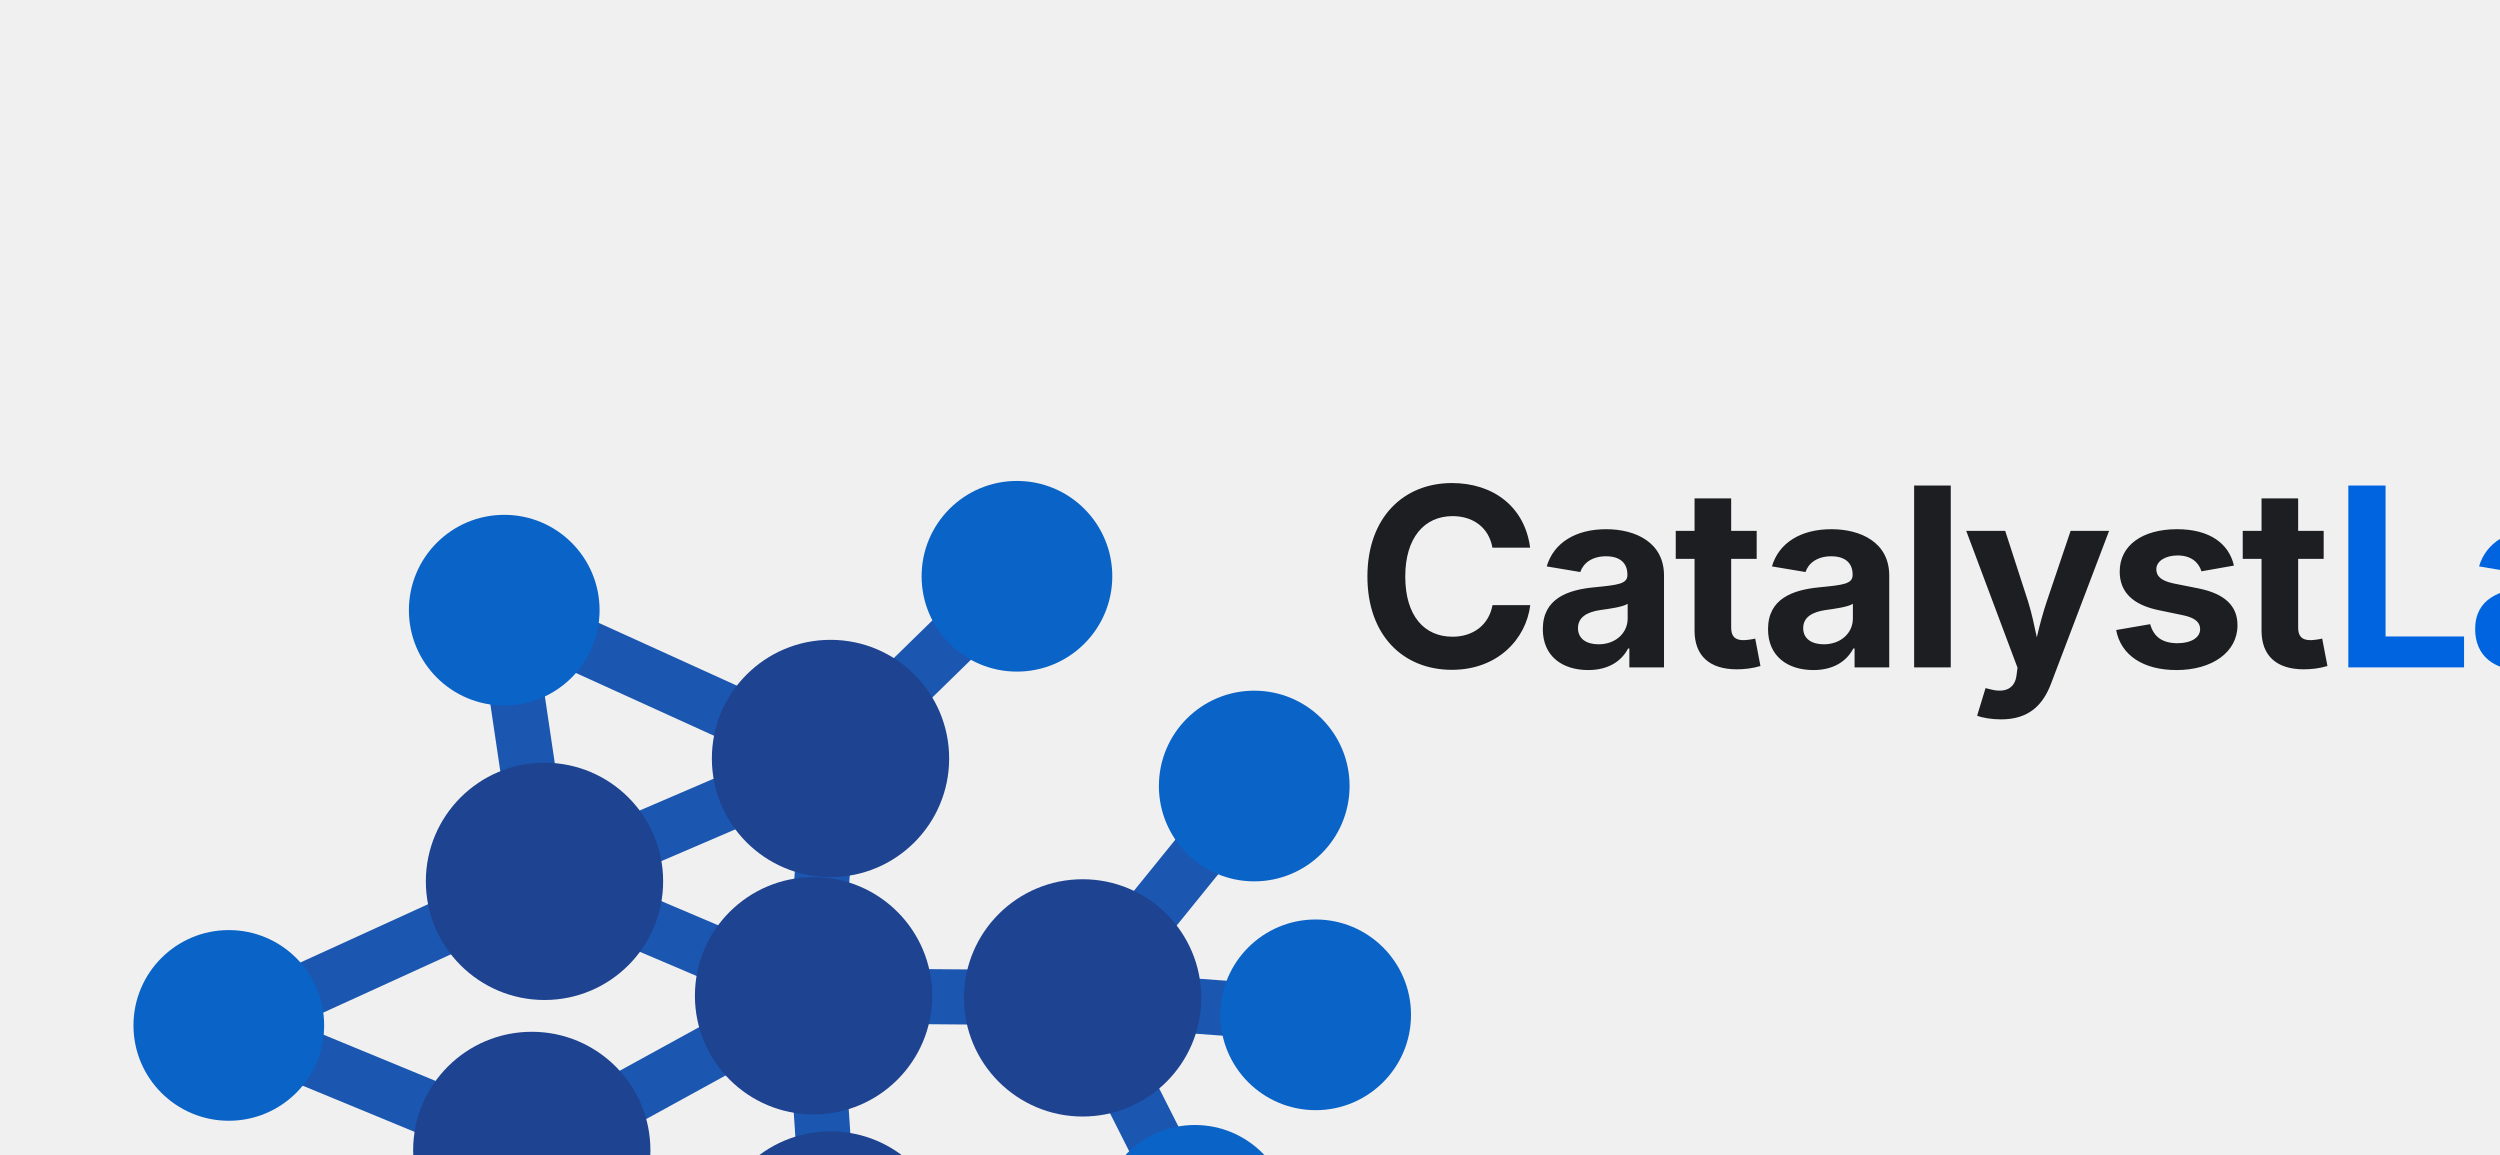
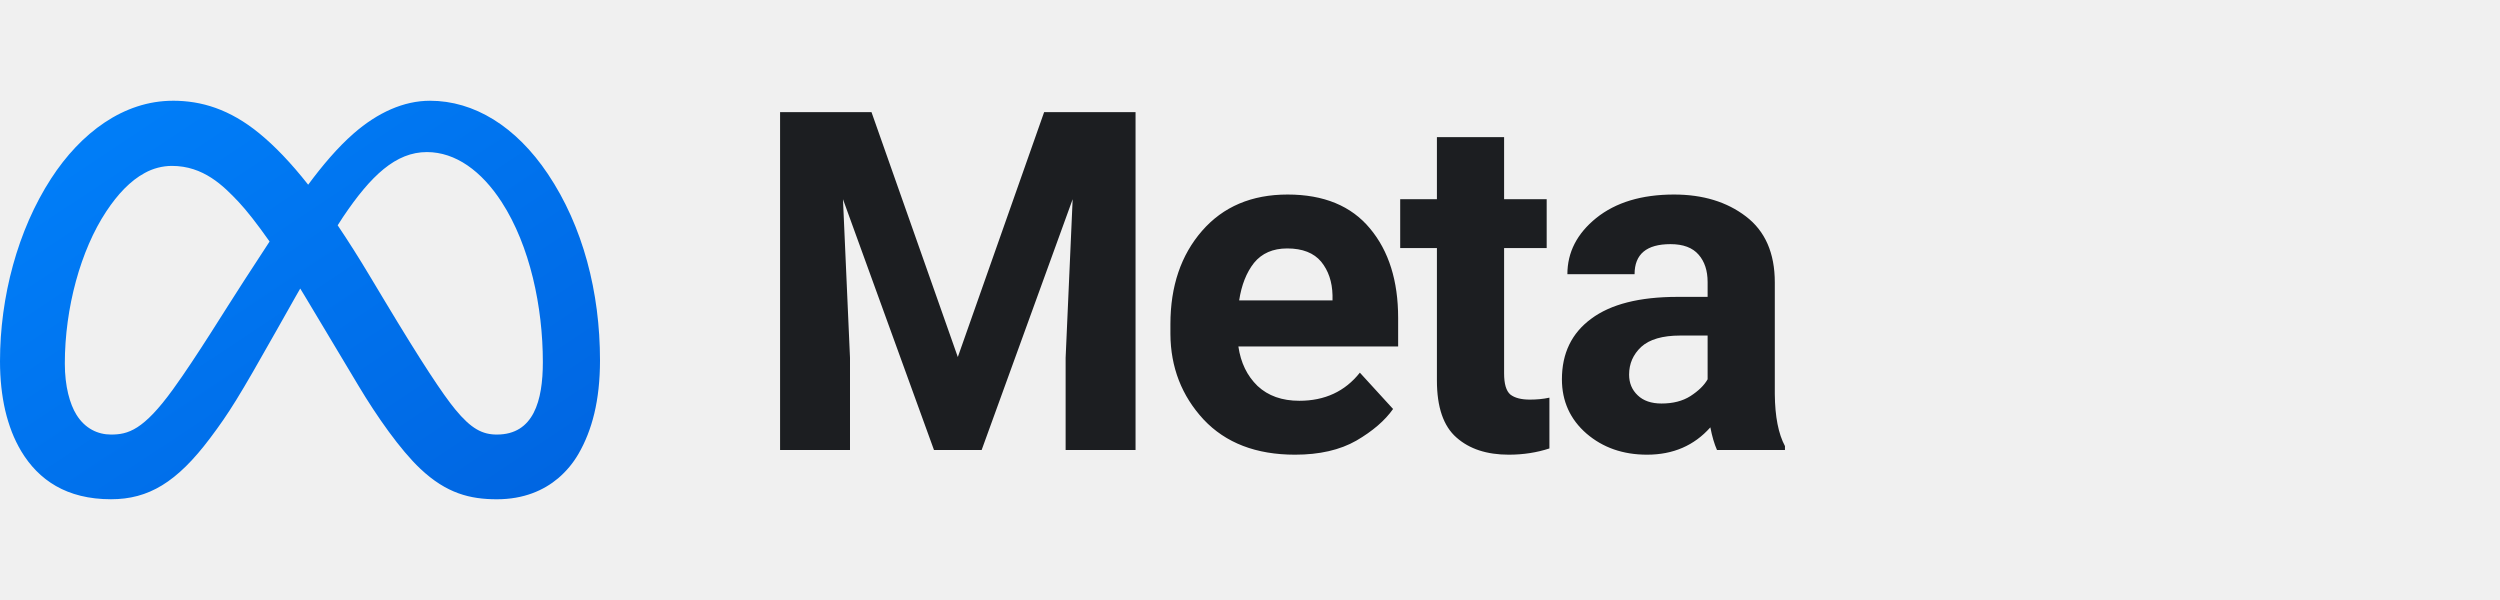
- <svg xmlns="http://www.w3.org/2000/svg" viewBox="0 0 1180 545" role="img" aria-label="CatalystLab">
-   <g transform="translate(-60,10)">
-     <g stroke="#1B56B0" stroke-width="26" stroke-linecap="round">
-       <line x1="298" y1="278" x2="317" y2="406" />
-       <line x1="298" y1="278" x2="452" y2="348" />
-       <line x1="540" y1="262" x2="452" y2="348" />
-       <line x1="452" y1="348" x2="317" y2="406" />
-       <line x1="452" y1="348" x2="444" y2="460" />
-       <line x1="317" y1="406" x2="444" y2="460" />
-       <line x1="317" y1="406" x2="168" y2="474" />
-       <line x1="168" y1="474" x2="311" y2="533" />
-       <line x1="444" y1="460" x2="311" y2="533" />
-       <line x1="444" y1="460" x2="452" y2="580" />
-       <line x1="444" y1="460" x2="571" y2="461" />
-       <line x1="311" y1="533" x2="452" y2="580" />
-       <line x1="311" y1="533" x2="327" y2="659" />
-       <line x1="452" y1="580" x2="521" y2="667" />
-       <line x1="571" y1="461" x2="652" y2="361" />
-       <line x1="571" y1="461" x2="681" y2="469" />
-       <line x1="571" y1="461" x2="624" y2="566" />
-     </g>
-     <circle cx="444" cy="460" r="56" fill="#1D4391" />
-     <circle cx="452" cy="348" r="56" fill="#1D4391" />
-     <circle cx="317" cy="406" r="56" fill="#1D4391" />
-     <circle cx="311" cy="533" r="56" fill="#1D4391" />
-     <circle cx="452" cy="580" r="56" fill="#1D4391" />
-     <circle cx="571" cy="461" r="56" fill="#1D4391" />
-     <circle cx="298" cy="278" r="45" fill="#0A63C6" />
-     <circle cx="540" cy="262" r="45" fill="#0A63C6" />
-     <circle cx="652" cy="361" r="45" fill="#0A63C6" />
-     <circle cx="681" cy="469" r="45" fill="#0A63C6" />
-     <circle cx="624" cy="566" r="45" fill="#0A63C6" />
-     <circle cx="521" cy="667" r="45" fill="#0A63C6" />
-     <circle cx="327" cy="659" r="45" fill="#0A63C6" />
-     <circle cx="168" cy="474" r="45" fill="#0A63C6" />
+ <svg xmlns="http://www.w3.org/2000/svg" viewBox="0 0 100 24" role="img" aria-label="Meta">
+   <defs>
+     <style>
+       .meta-wordmark {
+         font-family: -apple-system, BlinkMacSystemFont, "Segoe UI", Roboto, Helvetica, Arial, sans-serif;
+         font-weight: 700;
+         font-size: 19px;
+         letter-spacing: -0.5px;
+         fill: #1C1E21;
+       }
+       @media (prefers-color-scheme: dark) {
+         .meta-wordmark {
+           fill: #FFFFFF;
+         }
+       }
+     </style>
+     <linearGradient id="meta-grad-full" x1="0%" y1="0%" x2="100%" y2="100%">
+       <stop offset="0%" stop-color="#0081FB" />
+       <stop offset="100%" stop-color="#0064E0" />
+     </linearGradient>
+   </defs>
+   <g transform="translate(0, 0)">
+     <path fill="url(#meta-grad-full)" d="M6.915 4.03c-1.968 0-3.683 1.28-4.871 3.113C.704 9.208 0 11.883 0 14.449c0 .706.07 1.369.21 1.973a6.624 6.624 0 0 0 .265.86 5.297 5.297 0 0 0 .371.761c.696 1.159 1.818 1.927 3.593 1.927 1.497 0 2.633-.671 3.965-2.444.76-1.012 1.144-1.626 2.663-4.32l.756-1.339.186-.325c.061.1.121.196.183.3l2.152 3.595c.724 1.21 1.665 2.556 2.47 3.314 1.046.987 1.992 1.22 3.06 1.22 1.075 0 1.876-.355 2.455-.843a3.743 3.743 0 0 0 .81-.973c.542-.939.861-2.127.861-3.745 0-2.72-.681-5.357-2.084-7.45-1.282-1.912-2.957-2.93-4.716-2.93-1.047 0-2.088.467-3.053 1.308-.652.57-1.257 1.29-1.82 2.05-.69-.875-1.335-1.547-1.958-2.056-1.182-.966-2.315-1.303-3.454-1.303zm10.16 2.053c1.147 0 2.188.758 2.992 1.999 1.132 1.748 1.647 4.195 1.647 6.4 0 1.548-.368 2.9-1.839 2.9-.58 0-1.027-.23-1.664-1.004-.496-.601-1.343-1.878-2.832-4.358l-.617-1.028a44.908 44.908 0 0 0-1.255-1.98c.07-.109.141-.224.211-.327 1.12-1.667 2.118-2.602 3.358-2.602zm-10.201.553c1.265 0 2.058.791 2.675 1.446.307.327.737.871 1.234 1.579l-1.02 1.566c-.757 1.163-1.882 3.017-2.837 4.338-1.191 1.649-1.81 1.817-2.486 1.817-.524 0-1.038-.237-1.383-.794-.263-.426-.464-1.13-.464-2.046 0-2.221.63-4.535 1.66-6.088.454-.687.964-1.226 1.533-1.533a2.264 2.264 0 0 1 1.088-.285z" />
  </g>
-   <text x="640" y="315" font-family="Inter, Arial, sans-serif" font-size="118" font-weight="700" letter-spacing="-3" fill="#1C1E21">Catalyst<tspan fill="#0064E0">Lab</tspan>
-   </text>
+   <text x="30" y="18" class="meta-wordmark">Meta</text>
</svg>
